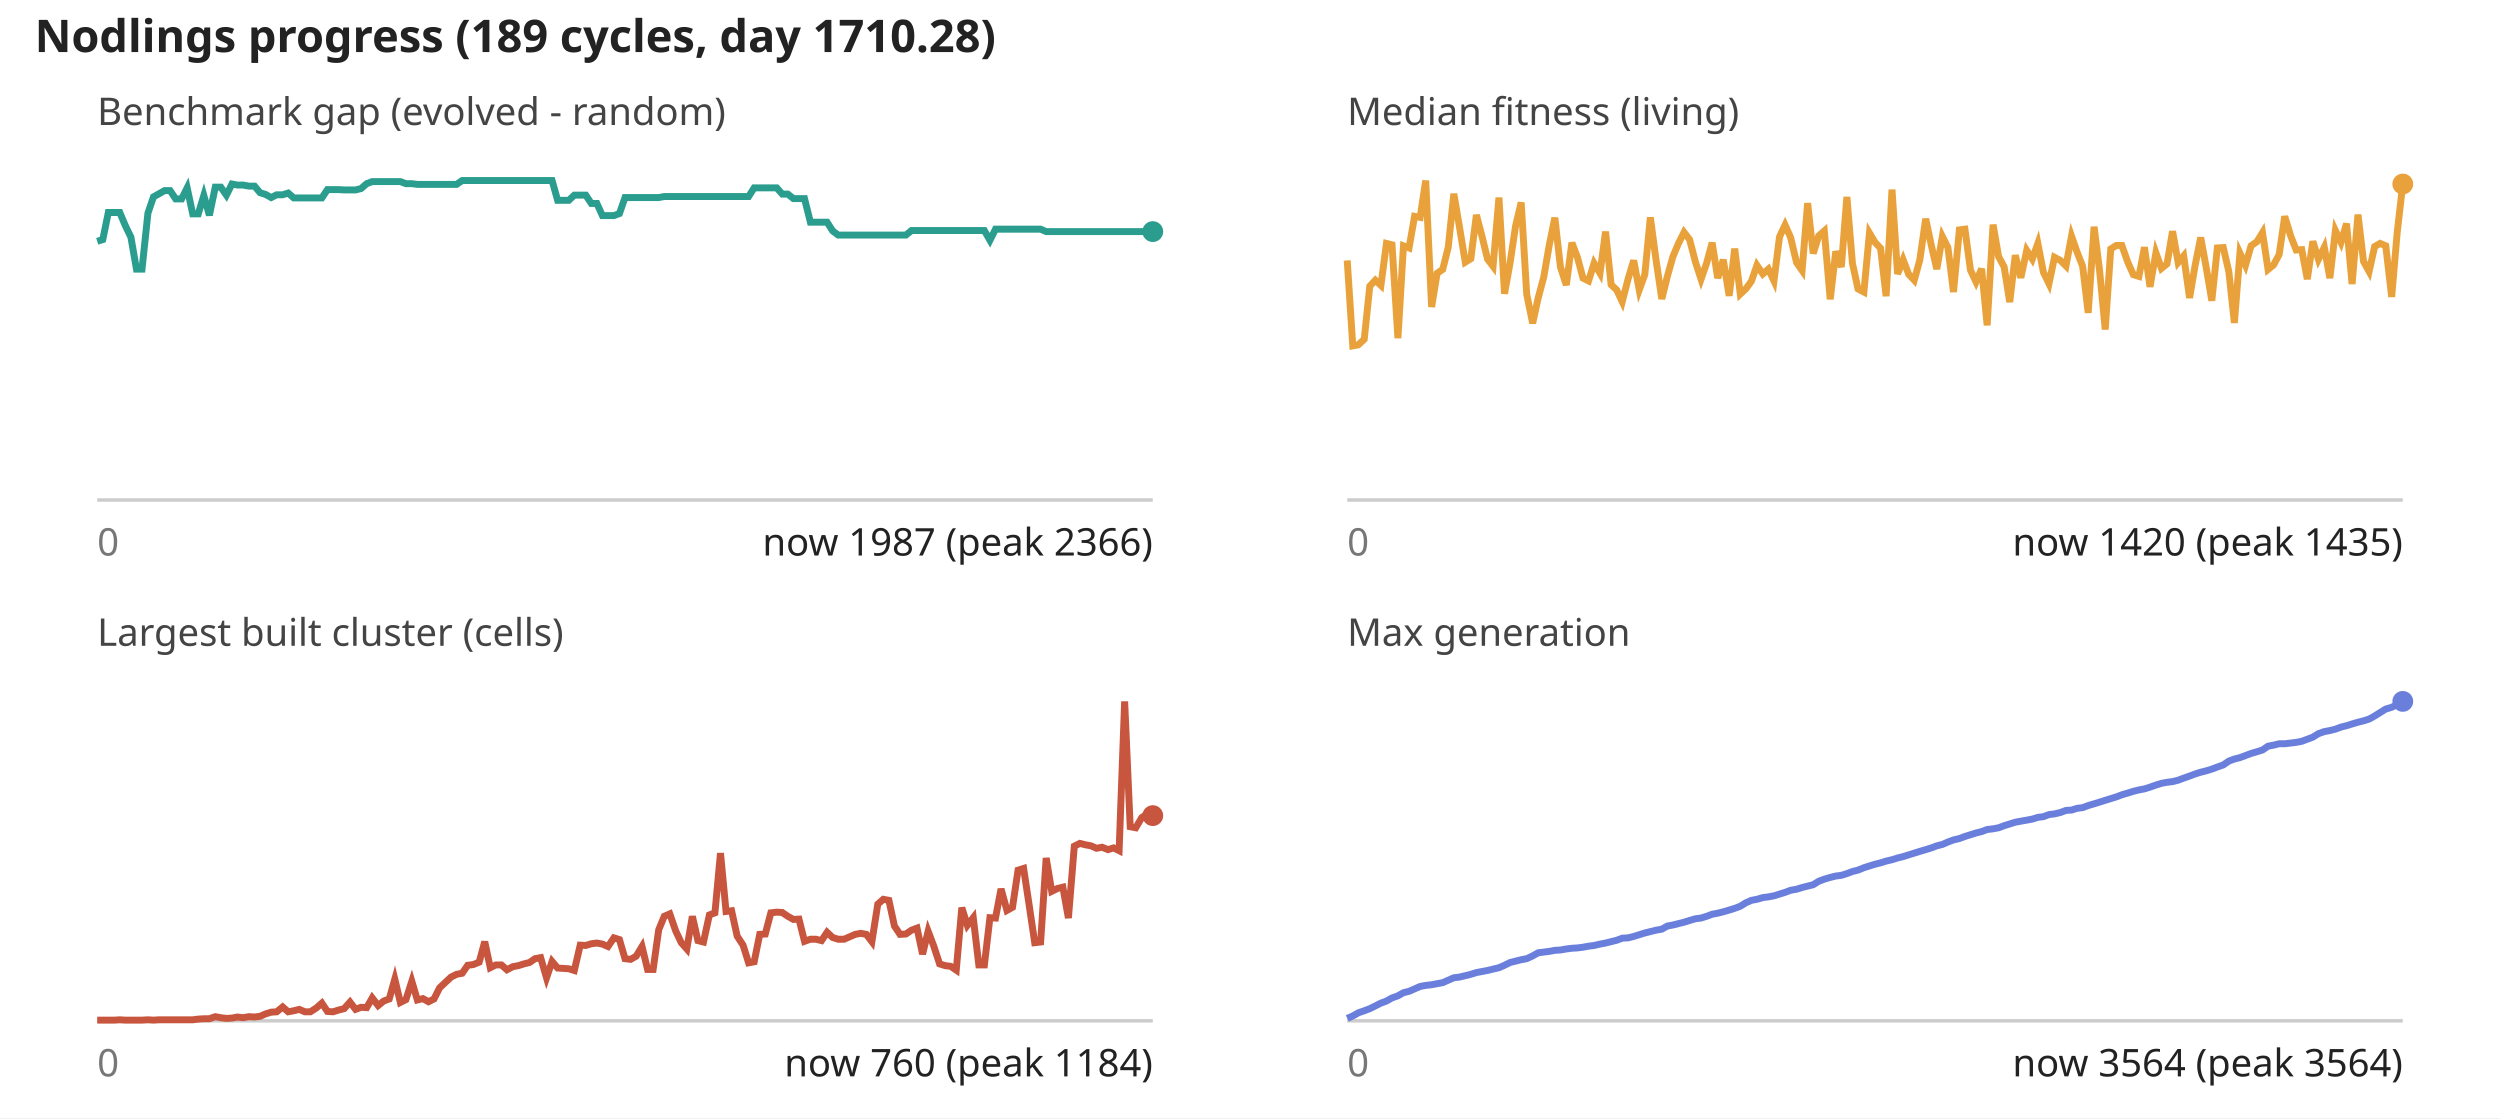
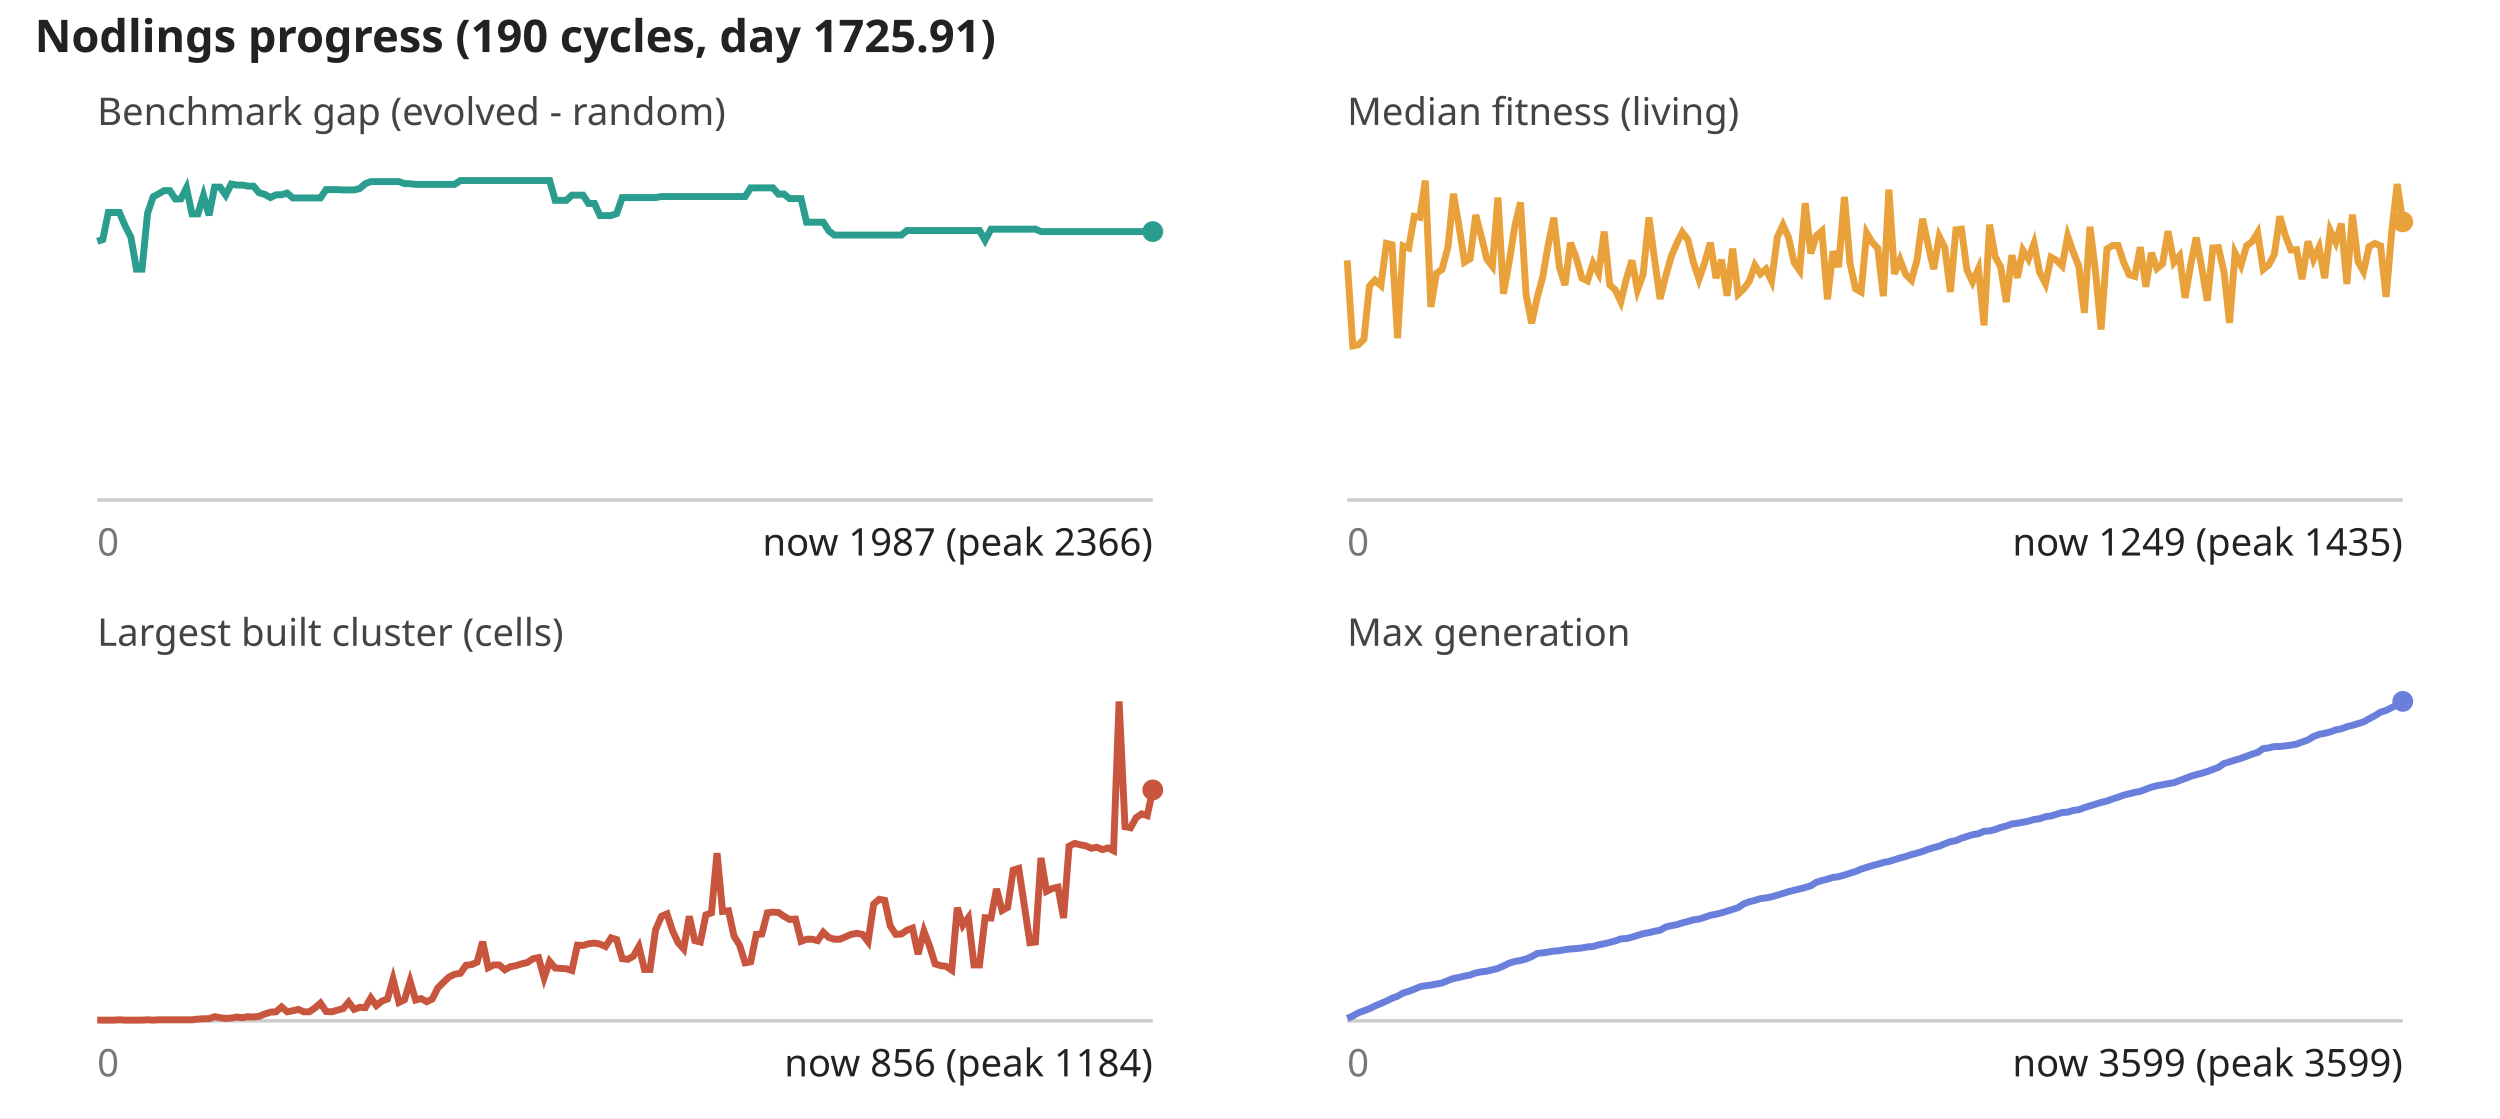
<svg xmlns="http://www.w3.org/2000/svg" viewBox="0 0 720 322" font-family="sans-serif" font-size="11">
  <rect width="100%" height="100%" fill="#fff" />
-   <text x="10" y="15" font-size="13" font-weight="bold" fill="#222">Nodlings progress (189 cycles, day 1710.28)</text>
+   <text x="10" y="15" font-size="13" font-weight="bold" fill="#222">Nodlings progress (190 cycles, day 1725.91)</text>
  <text x="28" y="36" fill="#444">Benchmark gap (evolved - random)</text>
  <line x1="28" y1="144" x2="332" y2="144" stroke="#ccc" />
-   <polyline fill="none" stroke="#2a9d8f" stroke-width="2" points="28.0,69.5 29.6,69.0 31.2,61.2 32.9,61.2 34.5,61.2 36.1,65.0 37.7,68.3 39.3,77.5 40.9,77.5 42.6,61.4 44.2,56.7 45.8,55.8 47.4,54.9 49.0,54.9 50.6,57.3 52.3,57.3 53.9,54.1 55.5,61.6 57.1,61.6 58.7,56.3 60.3,62.0 62.0,53.9 63.6,53.9 65.2,56.2 66.8,53.0 68.4,53.3 70.0,53.3 71.7,53.6 73.3,53.6 74.9,55.5 76.5,56.0 78.1,56.9 79.7,56.1 81.4,56.1 83.0,55.6 84.6,57.0 86.2,57.0 87.8,57.0 89.4,57.0 91.1,57.0 92.7,57.0 94.3,54.6 95.9,54.6 97.5,54.6 99.1,54.7 100.8,54.7 102.4,54.7 104.0,54.3 105.6,52.9 107.2,52.3 108.9,52.3 110.5,52.3 112.1,52.3 113.7,52.3 115.3,52.3 116.9,52.9 118.6,52.9 120.2,53.1 121.8,53.1 123.4,53.1 125.0,53.1 126.6,53.1 128.3,53.1 129.9,53.1 131.5,53.1 133.1,52.0 134.7,52.0 136.3,52.0 138.0,52.0 139.6,52.0 141.2,52.0 142.8,52.0 144.4,52.0 146.0,52.0 147.7,52.0 149.3,52.0 150.9,52.0 152.5,52.0 154.1,52.0 155.7,52.0 157.4,52.0 159.0,52.0 160.6,57.7 162.2,57.7 163.8,57.7 165.4,56.2 167.1,56.2 168.7,56.2 170.3,58.6 171.9,58.6 173.5,62.1 175.1,62.1 176.8,62.1 178.4,61.5 180.0,56.9 181.6,56.9 183.2,56.9 184.9,56.9 186.5,56.9 188.1,56.9 189.7,56.9 191.3,56.6 192.9,56.6 194.6,56.6 196.2,56.6 197.8,56.6 199.4,56.6 201.0,56.6 202.6,56.6 204.3,56.6 205.9,56.6 207.5,56.6 209.1,56.6 210.7,56.6 212.3,56.6 214.0,56.6 215.6,56.6 217.2,54.1 218.8,54.1 220.4,54.1 222.0,54.1 223.7,54.1 225.3,55.9 226.9,55.9 228.5,57.2 230.1,57.2 231.7,57.2 233.4,64.0 235.0,64.0 236.6,64.0 238.2,64.0 239.8,66.5 241.4,67.7 243.1,67.7 244.7,67.7 246.3,67.7 247.9,67.7 249.5,67.7 251.1,67.7 252.8,67.7 254.4,67.7 256.0,67.7 257.6,67.7 259.2,67.7 260.9,67.7 262.5,66.4 264.1,66.4 265.7,66.4 267.3,66.4 268.9,66.4 270.6,66.4 272.2,66.4 273.8,66.4 275.4,66.4 277.0,66.4 278.6,66.4 280.3,66.4 281.9,66.4 283.5,66.4 285.1,69.2 286.7,66.0 288.3,66.0 290.0,66.0 291.6,66.0 293.2,66.0 294.8,66.0 296.4,66.0 298.0,66.0 299.7,66.0 301.3,66.7 302.9,66.7 304.5,66.7 306.1,66.7 307.7,66.7 309.4,66.7 311.0,66.7 312.6,66.7 314.2,66.7 315.8,66.7 317.4,66.7 319.1,66.7 320.7,66.7 322.3,66.7 323.9,66.7 325.5,66.7 327.1,66.7 328.8,66.7 330.4,66.7 332.0,66.7" />
+   <polyline fill="none" stroke="#2a9d8f" stroke-width="2" points="28.0,69.5 29.6,69.0 31.2,61.2 32.8,61.2 34.4,61.2 36.0,65.0 37.7,68.3 39.3,77.5 40.9,77.5 42.5,61.4 44.1,56.7 45.7,55.8 47.3,54.9 48.9,54.9 50.5,57.3 52.1,57.3 53.7,54.1 55.3,61.6 57.0,61.6 58.6,56.3 60.2,62.0 61.8,53.9 63.4,53.9 65.0,56.2 66.6,53.0 68.2,53.3 69.8,53.3 71.4,53.6 73.0,53.6 74.6,55.5 76.3,56.0 77.9,56.9 79.5,56.1 81.1,56.1 82.7,55.6 84.3,57.0 85.9,57.0 87.5,57.0 89.1,57.0 90.7,57.0 92.3,57.0 93.9,54.6 95.6,54.6 97.2,54.6 98.8,54.7 100.4,54.7 102.0,54.7 103.6,54.3 105.2,52.9 106.8,52.3 108.4,52.3 110.0,52.3 111.6,52.3 113.2,52.3 114.9,52.3 116.5,52.9 118.1,52.9 119.7,53.1 121.3,53.1 122.9,53.1 124.5,53.1 126.1,53.1 127.7,53.1 129.3,53.1 130.9,53.1 132.6,52.0 134.2,52.0 135.8,52.0 137.4,52.0 139.0,52.0 140.6,52.0 142.2,52.0 143.8,52.0 145.4,52.0 147.0,52.0 148.6,52.0 150.2,52.0 151.9,52.0 153.5,52.0 155.1,52.0 156.7,52.0 158.3,52.0 159.9,57.7 161.5,57.7 163.1,57.7 164.7,56.2 166.3,56.2 167.9,56.2 169.5,58.6 171.2,58.6 172.8,62.1 174.4,62.1 176.0,62.1 177.6,61.5 179.2,56.9 180.8,56.9 182.4,56.9 184.0,56.9 185.6,56.9 187.2,56.9 188.8,56.9 190.5,56.6 192.1,56.6 193.7,56.6 195.3,56.6 196.9,56.6 198.5,56.6 200.1,56.6 201.7,56.6 203.3,56.6 204.9,56.6 206.5,56.6 208.1,56.6 209.8,56.6 211.4,56.6 213.0,56.6 214.6,56.6 216.2,54.1 217.8,54.1 219.4,54.1 221.0,54.1 222.6,54.1 224.2,55.9 225.8,55.9 227.4,57.2 229.1,57.2 230.7,57.2 232.3,64.0 233.9,64.0 235.5,64.0 237.1,64.0 238.7,66.5 240.3,67.7 241.9,67.7 243.5,67.7 245.1,67.7 246.8,67.7 248.4,67.7 250.0,67.7 251.6,67.7 253.2,67.7 254.8,67.7 256.4,67.7 258.0,67.7 259.6,67.7 261.2,66.4 262.8,66.4 264.4,66.4 266.1,66.4 267.7,66.4 269.3,66.4 270.9,66.4 272.5,66.4 274.1,66.4 275.7,66.4 277.3,66.4 278.9,66.4 280.5,66.4 282.1,66.4 283.7,69.2 285.4,66.0 287.0,66.0 288.6,66.0 290.2,66.0 291.8,66.0 293.4,66.0 295.0,66.0 296.6,66.0 298.2,66.0 299.8,66.7 301.4,66.7 303.0,66.7 304.7,66.7 306.3,66.7 307.9,66.7 309.5,66.7 311.1,66.7 312.7,66.7 314.3,66.7 315.9,66.7 317.5,66.7 319.1,66.7 320.7,66.7 322.3,66.7 324.0,66.7 325.6,66.7 327.2,66.7 328.8,66.7 330.4,66.7 332.0,66.7" />
  <circle cx="332.0" cy="66.7" r="3" fill="#2a9d8f" />
  <text x="28" y="160" fill="#777">0</text>
  <text x="332" y="160" text-anchor="end" fill="#222">now 1987 (peak 2366)</text>
  <text x="388" y="36" fill="#444">Median fitness (living)</text>
  <line x1="388" y1="144" x2="692" y2="144" stroke="#ccc" />
-   <polyline fill="none" stroke="#e9a23b" stroke-width="2" points="388.0,75.0 389.6,99.6 391.2,99.3 392.9,97.7 394.5,82.4 396.1,80.7 397.7,82.2 399.3,70.1 400.9,70.5 402.6,97.4 404.2,70.8 405.8,71.4 407.4,62.3 409.0,62.6 410.6,52.0 412.3,88.4 413.9,78.7 415.5,77.6 417.1,71.2 418.7,55.8 420.3,65.2 422.0,75.5 423.6,74.5 425.2,61.9 426.8,68.0 428.4,74.6 430.0,76.7 431.7,56.9 433.3,84.6 434.9,75.7 436.5,65.0 438.1,58.3 439.7,84.8 441.4,93.1 443.0,85.8 444.6,79.8 446.2,70.5 447.8,62.7 449.4,76.9 451.1,82.1 452.7,69.9 454.3,74.1 455.9,80.1 457.5,80.9 459.1,75.8 460.8,78.7 462.4,66.7 464.0,82.0 465.6,83.5 467.2,86.9 468.9,80.3 470.5,75.0 472.1,83.5 473.7,79.1 475.3,62.6 476.9,74.6 478.6,86.1 480.2,79.6 481.8,73.9 483.4,70.1 485.0,66.9 486.6,69.0 488.3,75.5 489.9,80.4 491.5,75.8 493.1,69.9 494.7,80.1 496.3,74.8 498.0,85.2 499.6,71.6 501.2,84.7 502.8,83.2 504.4,81.0 506.0,76.4 507.7,78.9 509.3,77.5 510.9,80.9 512.5,68.2 514.1,64.8 515.7,68.4 517.4,75.6 519.0,77.9 520.6,58.5 522.2,73.0 523.8,67.9 525.4,66.5 527.1,86.2 528.7,72.4 530.3,76.9 531.9,56.7 533.5,75.8 535.1,83.2 536.8,84.1 538.4,67.1 540.0,69.8 541.6,71.5 543.2,85.3 544.9,54.6 546.5,78.9 548.1,74.8 549.7,79.0 551.3,80.7 552.9,74.9 554.6,63.0 556.2,70.6 557.8,77.5 559.4,68.1 561.0,71.3 562.6,84.1 564.3,66.2 565.9,66.0 567.5,77.8 569.1,81.2 570.7,77.4 572.3,93.7 574.0,64.7 575.6,73.9 577.2,76.9 578.8,87.0 580.4,73.5 582.0,80.0 583.7,72.1 585.3,74.6 586.9,70.1 588.5,78.4 590.1,81.7 591.7,74.1 593.4,75.0 595.0,76.6 596.6,68.0 598.2,72.6 599.8,76.7 601.4,90.1 603.1,65.3 604.7,78.1 606.3,94.9 607.9,71.7 609.5,70.7 611.1,70.7 612.8,75.5 614.4,79.1 616.0,79.6 617.6,71.2 619.2,82.6 620.9,72.8 622.5,77.3 624.1,76.0 625.7,66.6 627.3,75.6 628.9,73.7 630.6,85.8 632.2,76.4 633.8,68.4 635.4,77.1 637.0,86.6 638.6,71.4 640.3,71.3 641.9,78.2 643.5,93.0 645.1,72.9 646.7,76.4 648.3,70.8 650.0,69.6 651.6,67.0 653.2,77.6 654.8,76.3 656.4,73.3 658.0,62.3 659.7,67.9 661.3,72.0 662.9,71.9 664.5,80.4 666.1,69.5 667.7,74.7 669.4,71.2 671.0,80.1 672.6,66.4 674.2,69.8 675.8,64.4 677.4,81.8 679.1,61.8 680.7,75.3 682.3,78.2 683.9,71.0 685.5,70.1 687.1,70.8 688.8,85.5 690.4,66.9 692.0,53.0" />
-   <circle cx="692.0" cy="53.0" r="3" fill="#e9a23b" />
+   <polyline fill="none" stroke="#e9a23b" stroke-width="2" points="388.0,75.0 389.6,99.6 391.2,99.3 392.8,97.7 394.4,82.4 396.0,80.7 397.7,82.2 399.3,70.1 400.9,70.5 402.5,97.4 404.1,70.8 405.7,71.4 407.3,62.3 408.9,62.6 410.5,52.0 412.1,88.4 413.7,78.7 415.3,77.6 417.0,71.2 418.6,55.8 420.2,65.2 421.8,75.5 423.4,74.5 425.0,61.9 426.6,68.0 428.2,74.6 429.8,76.7 431.4,56.9 433.0,84.6 434.6,75.7 436.3,65.0 437.9,58.3 439.5,84.8 441.1,93.1 442.7,85.8 444.3,79.8 445.9,70.5 447.5,62.7 449.1,76.9 450.7,82.1 452.3,69.9 453.9,74.1 455.6,80.1 457.2,80.9 458.8,75.8 460.4,78.7 462.0,66.7 463.6,82.0 465.2,83.5 466.8,86.9 468.4,80.3 470.0,75.0 471.6,83.5 473.2,79.1 474.9,62.6 476.5,74.6 478.1,86.1 479.7,79.6 481.3,73.9 482.9,70.1 484.5,66.9 486.1,69.0 487.7,75.5 489.3,80.4 490.9,75.8 492.6,69.9 494.2,80.1 495.8,74.8 497.4,85.2 499.0,71.6 500.6,84.7 502.2,83.2 503.8,81.0 505.4,76.4 507.0,78.9 508.6,77.5 510.2,80.9 511.9,68.2 513.5,64.8 515.1,68.4 516.7,75.6 518.3,77.9 519.9,58.5 521.5,73.0 523.1,67.9 524.7,66.5 526.3,86.2 527.9,72.4 529.5,76.9 531.2,56.7 532.8,75.8 534.4,83.2 536.0,84.1 537.6,67.1 539.2,69.8 540.8,71.5 542.4,85.3 544.0,54.6 545.6,78.9 547.2,74.8 548.8,79.0 550.5,80.7 552.1,74.9 553.7,63.0 555.3,70.6 556.9,77.5 558.5,68.1 560.1,71.3 561.7,84.1 563.3,66.2 564.9,66.0 566.5,77.8 568.1,81.2 569.8,77.4 571.4,93.7 573.0,64.7 574.6,73.9 576.2,76.9 577.8,87.0 579.4,73.5 581.0,80.0 582.6,72.1 584.2,74.6 585.8,70.1 587.4,78.4 589.1,81.7 590.7,74.1 592.3,75.0 593.9,76.6 595.5,68.0 597.1,72.6 598.7,76.7 600.3,90.1 601.9,65.3 603.5,78.1 605.1,94.9 606.8,71.7 608.4,70.7 610.0,70.7 611.6,75.5 613.2,79.1 614.8,79.6 616.4,71.2 618.0,82.6 619.6,72.8 621.2,77.3 622.8,76.0 624.4,66.6 626.1,75.6 627.7,73.7 629.3,85.8 630.9,76.4 632.5,68.4 634.1,77.1 635.7,86.6 637.3,71.4 638.9,71.3 640.5,78.2 642.1,93.0 643.7,72.9 645.4,76.4 647.0,70.8 648.6,69.6 650.2,67.0 651.8,77.6 653.4,76.3 655.0,73.3 656.6,62.3 658.2,67.9 659.8,72.0 661.4,71.9 663.0,80.4 664.7,69.5 666.3,74.7 667.9,71.2 669.5,80.1 671.1,66.4 672.7,69.8 674.3,64.4 675.9,81.8 677.5,61.8 679.1,75.3 680.7,78.2 682.3,71.0 684.0,70.1 685.6,70.8 687.2,85.5 688.8,66.9 690.4,53.0 692.0,63.9" />
+   <circle cx="692.0" cy="63.9" r="3" fill="#e9a23b" />
  <text x="388" y="160" fill="#777">0</text>
-   <text x="692" y="160" text-anchor="end" fill="#222">now 1420 (peak 1435)</text>
+   <text x="692" y="160" text-anchor="end" fill="#222">now 1249 (peak 1435)</text>
  <text x="28" y="186" fill="#444">Largest built cluster (cells)</text>
  <line x1="28" y1="294" x2="332" y2="294" stroke="#ccc" />
-   <polyline fill="none" stroke="#c8553d" stroke-width="2" points="28.0,293.8 29.6,293.8 31.2,293.8 32.9,293.8 34.5,293.7 36.1,293.8 37.7,293.8 39.3,293.8 40.9,293.8 42.6,293.7 44.2,293.8 45.8,293.7 47.4,293.7 49.0,293.7 50.6,293.7 52.3,293.7 53.9,293.7 55.5,293.7 57.1,293.5 58.7,293.4 60.3,293.4 62.0,292.8 63.6,293.1 65.2,293.3 66.8,293.2 68.4,292.9 70.0,293.1 71.7,292.8 73.3,292.9 74.9,292.7 76.5,292.0 78.1,291.5 79.7,291.4 81.4,290.0 83.0,291.4 84.6,291.1 86.2,290.7 87.8,291.4 89.4,291.4 91.1,290.3 92.7,288.9 94.3,291.3 95.9,291.4 97.5,290.9 99.1,290.5 100.8,288.6 102.4,290.7 104.0,290.1 105.6,290.2 107.2,287.4 108.9,289.6 110.5,288.3 112.1,287.7 113.7,282.0 115.3,288.7 116.9,287.9 118.6,282.6 120.2,288.0 121.8,287.6 123.4,288.5 125.0,287.7 126.6,284.5 128.3,282.9 129.9,281.4 131.5,280.6 133.1,280.3 134.7,278.0 136.3,277.8 138.0,277.1 139.6,271.2 141.2,278.7 142.8,277.9 144.4,277.9 146.0,279.3 147.7,278.4 149.3,278.1 150.9,277.6 152.5,277.2 154.1,276.1 155.7,275.8 157.4,281.6 159.0,276.9 160.6,278.8 162.2,278.9 163.8,279.0 165.4,279.5 167.1,272.2 168.7,272.3 170.3,271.8 171.9,271.6 173.5,271.9 175.1,272.6 176.8,270.1 178.4,270.6 180.0,276.1 181.6,276.3 183.2,275.4 184.9,272.6 186.5,279.2 188.1,279.2 189.7,267.8 191.3,263.9 192.9,263.2 194.6,268.1 196.2,271.5 197.8,273.3 199.4,263.9 201.0,270.9 202.6,271.3 204.3,263.5 205.9,262.9 207.5,245.7 209.1,262.5 210.7,262.3 212.3,269.6 214.0,272.2 215.6,277.3 217.2,277.0 218.8,269.1 220.4,269.0 222.0,262.9 223.7,262.7 225.3,262.8 226.9,263.9 228.5,264.8 230.1,264.7 231.7,271.1 233.4,270.5 235.0,270.5 236.6,270.9 238.2,268.5 239.8,270.0 241.4,270.5 243.1,270.5 244.7,269.8 246.3,269.1 247.9,268.8 249.5,269.1 251.1,271.2 252.8,260.4 254.4,259.0 256.0,259.3 257.6,266.7 259.2,269.1 260.9,269.0 262.5,267.9 264.1,267.3 265.7,274.8 267.3,268.2 268.9,272.4 270.6,277.6 272.2,278.1 273.8,278.3 275.4,279.4 277.0,261.4 278.6,266.5 280.3,264.3 281.9,277.9 283.5,277.9 285.1,264.3 286.7,264.4 288.3,256.0 290.0,262.2 291.6,261.3 293.2,250.6 294.8,250.1 296.4,260.7 298.0,271.5 299.7,271.3 301.3,247.1 302.9,256.7 304.5,255.9 306.1,255.5 307.7,264.4 309.4,243.7 311.0,242.9 312.6,243.3 314.2,243.6 315.8,244.3 317.4,244.0 319.1,244.7 320.7,244.2 322.3,245.0 323.9,202.0 325.5,238.1 327.1,238.4 328.8,235.5 330.4,234.4 332.0,234.9" />
-   <circle cx="332.0" cy="234.9" r="3" fill="#c8553d" />
+   <polyline fill="none" stroke="#c8553d" stroke-width="2" points="28.0,293.8 29.6,293.8 31.2,293.8 32.8,293.8 34.4,293.7 36.0,293.8 37.7,293.8 39.3,293.8 40.9,293.8 42.5,293.7 44.1,293.8 45.7,293.7 47.3,293.7 48.9,293.7 50.5,293.7 52.1,293.7 53.7,293.7 55.3,293.7 57.0,293.5 58.6,293.4 60.2,293.4 61.8,292.8 63.4,293.1 65.0,293.3 66.6,293.2 68.2,292.9 69.8,293.1 71.4,292.8 73.0,292.9 74.6,292.7 76.3,292.0 77.9,291.5 79.5,291.4 81.1,290.0 82.7,291.4 84.3,291.1 85.9,290.7 87.5,291.4 89.1,291.4 90.7,290.3 92.3,288.9 93.9,291.3 95.6,291.4 97.2,290.9 98.8,290.5 100.4,288.6 102.0,290.7 103.6,290.1 105.2,290.2 106.8,287.4 108.4,289.6 110.0,288.3 111.6,287.7 113.2,282.0 114.9,288.7 116.5,287.9 118.1,282.6 119.7,288.0 121.3,287.6 122.9,288.5 124.5,287.7 126.1,284.5 127.7,282.9 129.3,281.4 130.9,280.6 132.6,280.3 134.2,278.0 135.8,277.8 137.4,277.1 139.0,271.2 140.6,278.7 142.2,277.9 143.8,277.9 145.4,279.3 147.0,278.4 148.6,278.1 150.2,277.6 151.9,277.2 153.5,276.1 155.1,275.8 156.7,281.6 158.3,276.9 159.9,278.8 161.5,278.9 163.1,279.0 164.7,279.5 166.3,272.2 167.9,272.3 169.5,271.8 171.2,271.6 172.8,271.9 174.4,272.6 176.0,270.1 177.6,270.6 179.2,276.1 180.8,276.3 182.4,275.4 184.0,272.6 185.6,279.2 187.2,279.2 188.8,267.8 190.5,263.9 192.1,263.2 193.7,268.1 195.3,271.5 196.9,273.3 198.5,263.9 200.1,270.9 201.7,271.3 203.3,263.5 204.9,262.9 206.5,245.7 208.1,262.5 209.8,262.3 211.4,269.6 213.0,272.2 214.6,277.3 216.2,277.0 217.8,269.1 219.4,269.0 221.0,262.9 222.6,262.7 224.2,262.8 225.8,263.9 227.4,264.8 229.1,264.7 230.7,271.1 232.3,270.5 233.9,270.5 235.5,270.9 237.1,268.5 238.7,270.0 240.3,270.5 241.9,270.5 243.5,269.8 245.1,269.1 246.8,268.8 248.4,269.1 250.0,271.2 251.6,260.4 253.2,259.0 254.8,259.3 256.4,266.7 258.0,269.1 259.6,269.0 261.2,267.9 262.8,267.3 264.4,274.8 266.1,268.2 267.7,272.4 269.3,277.6 270.9,278.1 272.5,278.3 274.1,279.4 275.7,261.4 277.3,266.5 278.9,264.3 280.5,277.9 282.1,277.9 283.7,264.3 285.4,264.4 287.0,256.0 288.6,262.2 290.2,261.3 291.8,250.6 293.4,250.1 295.0,260.7 296.6,271.5 298.2,271.3 299.8,247.1 301.4,256.7 303.0,255.9 304.7,255.5 306.3,264.4 307.9,243.7 309.5,242.9 311.1,243.3 312.7,243.6 314.3,244.3 315.9,244.0 317.5,244.7 319.1,244.2 320.7,245.0 322.3,202.0 324.0,238.1 325.6,238.4 327.2,235.5 328.8,234.4 330.4,234.9 332.0,227.5" />
+   <circle cx="332.0" cy="227.5" r="3" fill="#c8553d" />
  <text x="28" y="310" fill="#777">0</text>
-   <text x="332" y="310" text-anchor="end" fill="#222">now 760 (peak 1184)</text>
+   <text x="332" y="310" text-anchor="end" fill="#222">now 856 (peak 1184)</text>
  <text x="388" y="186" fill="#444">Max generation</text>
  <line x1="388" y1="294" x2="692" y2="294" stroke="#ccc" />
-   <polyline fill="none" stroke="#6a7fdb" stroke-width="2" points="388.0,293.3 389.6,292.6 391.2,291.7 392.9,291.1 394.5,290.5 396.1,289.7 397.7,288.9 399.3,288.3 400.9,287.4 402.6,286.8 404.2,285.9 405.8,285.5 407.4,284.8 409.0,284.1 410.6,283.8 412.3,283.6 413.9,283.3 415.5,283.0 417.1,282.3 418.7,281.6 420.3,281.4 422.0,281.0 423.6,280.6 425.2,280.1 426.8,279.8 428.4,279.5 430.0,279.1 431.7,278.7 433.3,278.0 434.9,277.2 436.5,276.8 438.1,276.4 439.7,276.1 441.4,275.3 443.0,274.4 444.6,274.2 446.2,274.0 447.8,273.7 449.4,273.6 451.1,273.3 452.7,273.1 454.3,273.0 455.9,272.8 457.5,272.5 459.1,272.3 460.8,271.9 462.4,271.6 464.0,271.2 465.6,270.8 467.2,270.2 468.9,270.1 470.5,269.7 472.1,269.2 473.7,268.7 475.3,268.3 476.9,267.9 478.6,267.6 480.2,266.7 481.8,266.4 483.4,266.0 485.0,265.6 486.6,265.1 488.3,264.6 489.9,264.4 491.5,263.9 493.1,263.3 494.7,263.0 496.3,262.6 498.0,262.1 499.6,261.6 501.2,261.0 502.8,260.0 504.4,259.3 506.0,259.0 507.7,258.5 509.3,258.3 510.9,258.0 512.5,257.5 514.1,257.0 515.7,256.4 517.4,256.1 519.0,255.6 520.6,255.2 522.2,254.8 523.8,253.8 525.4,253.2 527.1,252.7 528.7,252.3 530.3,252.1 531.9,251.6 533.5,251.0 535.1,250.6 536.8,249.9 538.4,249.4 540.0,248.9 541.6,248.5 543.2,248.0 544.9,247.6 546.5,247.1 548.1,246.7 549.7,246.2 551.3,245.7 552.9,245.2 554.6,244.7 556.2,244.2 557.8,243.6 559.4,243.2 561.0,242.5 562.6,241.9 564.3,241.5 565.9,240.9 567.5,240.4 569.1,239.9 570.7,239.5 572.3,238.9 574.0,238.7 575.6,238.4 577.2,237.8 578.8,237.3 580.4,236.8 582.0,236.5 583.7,236.2 585.3,235.9 586.9,235.4 588.5,235.2 590.1,234.6 591.7,234.4 593.4,234.0 595.0,233.4 596.6,233.3 598.2,232.8 599.8,232.6 601.4,232.0 603.1,231.5 604.7,231.0 606.3,230.5 607.9,230.0 609.5,229.5 611.1,228.9 612.8,228.4 614.4,227.9 616.0,227.5 617.6,227.2 619.2,226.7 620.9,226.1 622.5,225.6 624.1,225.3 625.7,225.1 627.3,224.7 628.9,224.1 630.6,223.5 632.2,222.9 633.8,222.4 635.4,222.0 637.0,221.5 638.6,220.9 640.3,220.3 641.9,219.2 643.5,218.6 645.1,218.2 646.7,217.6 648.3,217.0 650.0,216.5 651.6,216.0 653.2,214.9 654.8,214.6 656.4,214.2 658.0,214.2 659.7,214.0 661.3,213.8 662.9,213.5 664.5,212.9 666.1,212.3 667.7,211.3 669.4,210.7 671.0,210.4 672.6,210.0 674.2,209.4 675.8,209.0 677.4,208.5 679.1,208.0 680.7,207.6 682.3,207.1 683.9,206.2 685.5,205.2 687.1,204.2 688.8,203.7 690.4,202.9 692.0,202.0" />
+   <polyline fill="none" stroke="#6a7fdb" stroke-width="2" points="388.0,293.3 389.6,292.6 391.2,291.7 392.8,291.1 394.4,290.5 396.0,289.7 397.7,289.0 399.3,288.3 400.9,287.5 402.5,286.9 404.1,286.0 405.7,285.5 407.3,284.9 408.9,284.2 410.5,283.9 412.1,283.7 413.7,283.4 415.3,283.1 417.0,282.4 418.6,281.8 420.2,281.5 421.8,281.1 423.4,280.8 425.0,280.2 426.6,279.9 428.2,279.7 429.8,279.3 431.4,278.9 433.0,278.2 434.6,277.4 436.3,276.9 437.9,276.6 439.5,276.2 441.1,275.5 442.7,274.6 444.3,274.4 445.9,274.2 447.5,273.9 449.1,273.8 450.7,273.5 452.3,273.3 453.9,273.2 455.6,273.0 457.2,272.7 458.8,272.6 460.4,272.1 462.0,271.8 463.6,271.4 465.2,271.0 466.8,270.4 468.4,270.3 470.0,269.9 471.6,269.4 473.2,268.9 474.9,268.6 476.5,268.2 478.1,267.9 479.7,267.0 481.3,266.6 482.9,266.3 484.5,265.8 486.1,265.4 487.7,264.9 489.3,264.7 490.9,264.2 492.6,263.6 494.2,263.3 495.8,262.9 497.4,262.4 499.0,261.9 500.6,261.4 502.2,260.3 503.8,259.7 505.4,259.3 507.0,258.8 508.6,258.6 510.2,258.3 511.9,257.8 513.5,257.3 515.1,256.8 516.7,256.4 518.3,256.0 519.9,255.6 521.5,255.1 523.1,254.1 524.7,253.6 526.3,253.2 527.9,252.7 529.5,252.5 531.2,252.0 532.8,251.5 534.4,251.0 536.0,250.3 537.6,249.8 539.2,249.3 540.8,248.9 542.4,248.4 544.0,248.1 545.6,247.6 547.2,247.1 548.8,246.7 550.5,246.1 552.1,245.7 553.7,245.2 555.3,244.6 556.9,244.1 558.5,243.7 560.1,243.0 561.7,242.4 563.3,242.1 564.9,241.4 566.5,240.9 568.1,240.4 569.8,240.1 571.4,239.4 573.0,239.3 574.6,238.9 576.2,238.3 577.8,237.9 579.4,237.3 581.0,237.1 582.6,236.8 584.2,236.5 585.8,236.0 587.4,235.8 589.1,235.2 590.7,235.0 592.3,234.5 593.9,234.0 595.5,233.9 597.1,233.4 598.7,233.2 600.3,232.6 601.9,232.1 603.5,231.6 605.1,231.1 606.8,230.7 608.4,230.1 610.0,229.6 611.6,229.0 613.2,228.6 614.8,228.2 616.4,227.9 618.0,227.3 619.6,226.7 621.2,226.3 622.8,226.0 624.4,225.7 626.1,225.4 627.7,224.8 629.3,224.2 630.9,223.6 632.5,223.1 634.1,222.7 635.7,222.2 637.3,221.6 638.9,221.0 640.5,219.9 642.1,219.4 643.7,218.9 645.4,218.4 647.0,217.8 648.6,217.2 650.2,216.7 651.8,215.6 653.4,215.4 655.0,215.0 656.6,215.0 658.2,214.8 659.8,214.6 661.4,214.3 663.0,213.7 664.7,213.1 666.3,212.1 667.9,211.5 669.5,211.2 671.1,210.8 672.7,210.2 674.3,209.9 675.9,209.3 677.5,208.9 679.1,208.4 680.7,207.9 682.3,207.0 684.0,206.1 685.6,205.1 687.2,204.6 688.8,203.8 690.4,202.9 692.0,202.0" />
  <circle cx="692.0" cy="202.0" r="3" fill="#6a7fdb" />
  <text x="388" y="310" fill="#777">0</text>
-   <text x="692" y="310" text-anchor="end" fill="#222">now 3564 (peak 3564)</text>
+   <text x="692" y="310" text-anchor="end" fill="#222">now 3599 (peak 3599)</text>
</svg>
